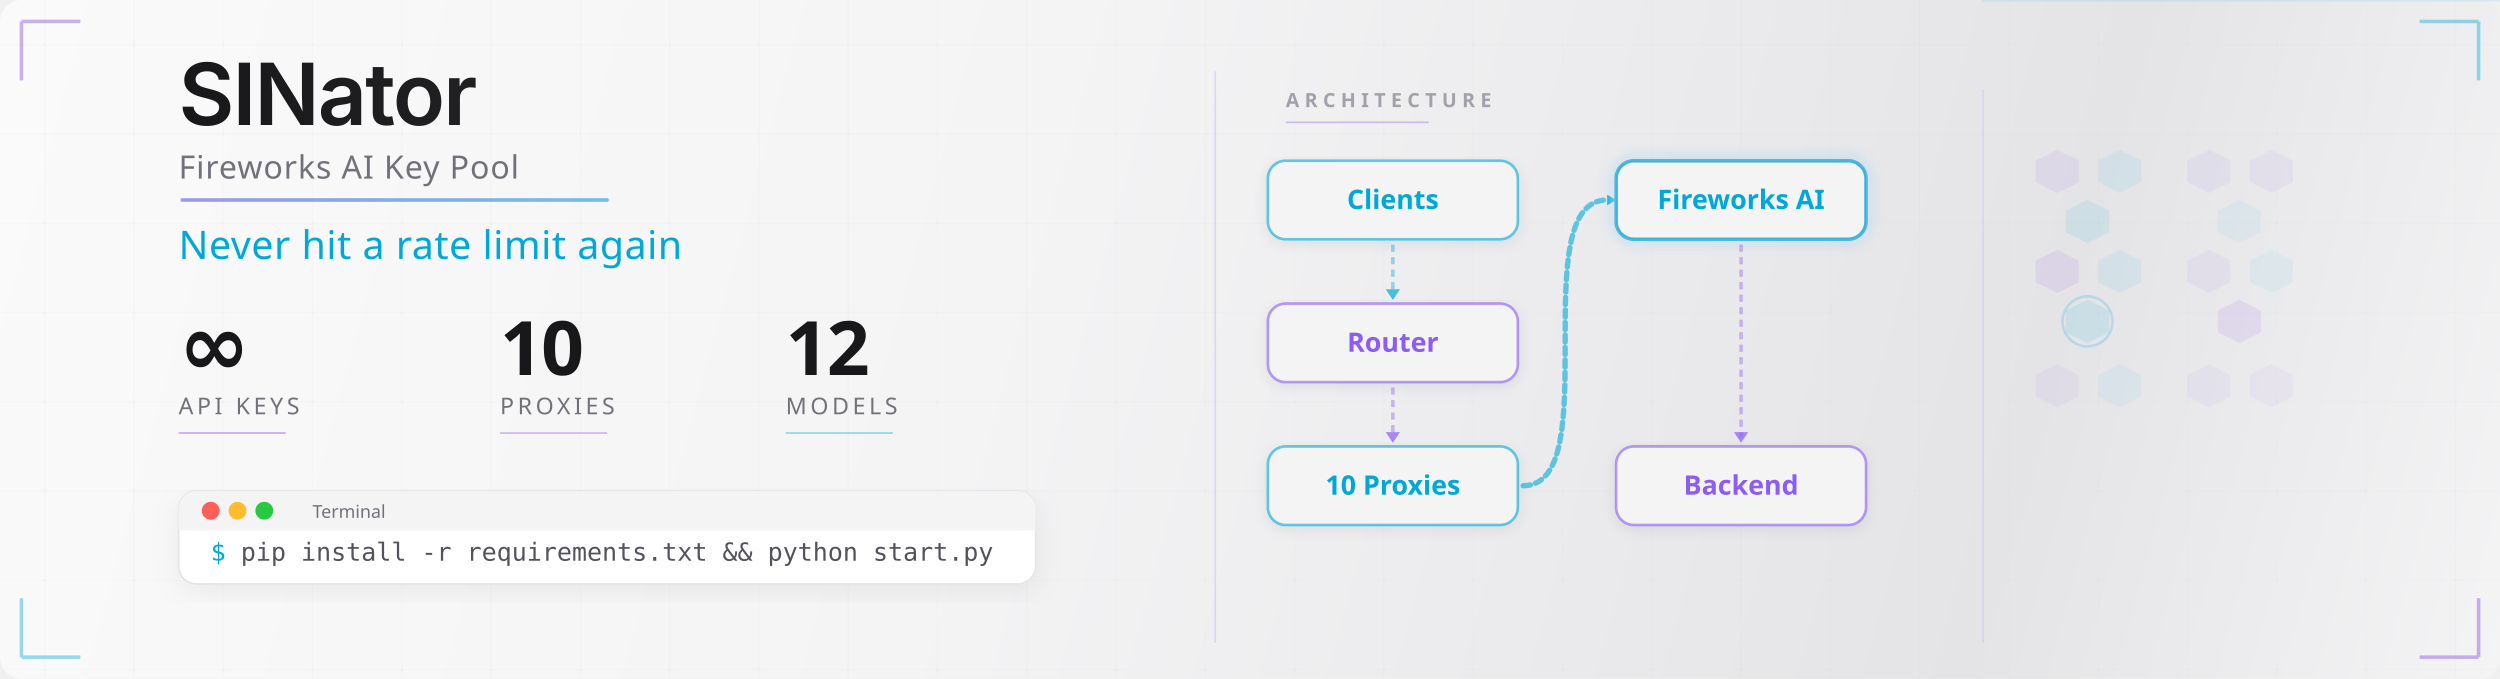
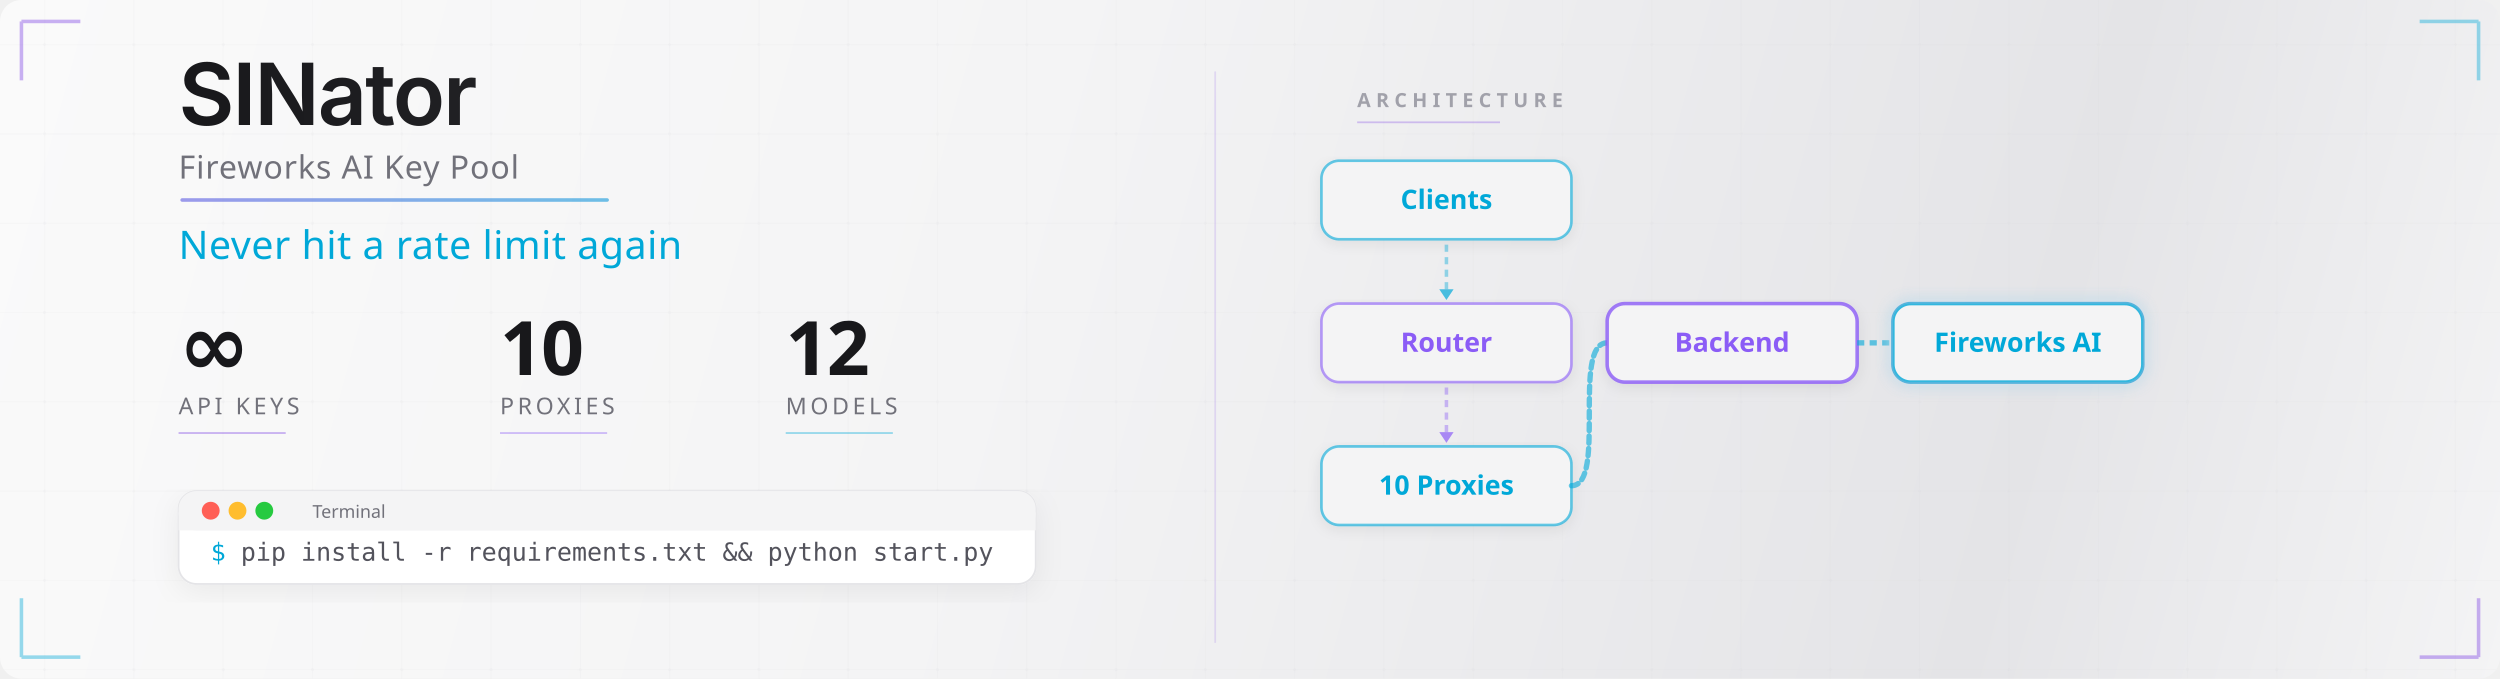
<svg xmlns="http://www.w3.org/2000/svg" width="1400" height="380" viewBox="0 0 1400 380" fill="none">
  <defs>
    <linearGradient id="bgL" x1="0" y1="0" x2="1400" y2="380" gradientUnits="userSpaceOnUse">
      <stop stop-color="#FAFAFA" />
      <stop offset="0.4" stop-color="#F4F4F5" />
      <stop offset="0.8" stop-color="#E4E4E7" />
      <stop offset="1" stop-color="#F4F4F5" />
    </linearGradient>
    <linearGradient id="titleGradL" x1="100" y1="0" x2="600" y2="0" gradientUnits="userSpaceOnUse">
      <stop stop-color="#18181B" />
      <stop offset="0.6" stop-color="#27272A" />
      <stop offset="1" stop-color="#52525B" />
    </linearGradient>
    <linearGradient id="accentL" x1="0" y1="0" x2="400" y2="0" gradientUnits="userSpaceOnUse">
      <stop stop-color="#7B3FE4" />
      <stop offset="1" stop-color="#00A8D8" />
    </linearGradient>
    <linearGradient id="lineGradL" x1="0" y1="0" x2="1400" y2="0">
      <stop stop-color="#7B3FE4" stop-opacity="0" />
      <stop offset="0.15" stop-color="#7B3FE4" stop-opacity="0.4" />
      <stop offset="0.5" stop-color="#00A8D8" stop-opacity="0.5" />
      <stop offset="0.85" stop-color="#7B3FE4" stop-opacity="0.4" />
      <stop offset="1" stop-color="#7B3FE4" stop-opacity="0" />
    </linearGradient>
    <linearGradient id="nodeCyanL" x1="0" y1="0" x2="0" y2="44" gradientUnits="userSpaceOnUse">
      <stop stop-color="#FFFFFF" />
      <stop offset="1" stop-color="#F4F4F5" />
    </linearGradient>
    <linearGradient id="nodePurpleL" x1="0" y1="0" x2="0" y2="44" gradientUnits="userSpaceOnUse">
      <stop stop-color="#FFFFFF" />
      <stop offset="1" stop-color="#F4F4F5" />
    </linearGradient>
    <filter id="glowL" x="-20%" y="-20%" width="140%" height="140%">
      <feGaussianBlur stdDeviation="2" result="blur" />
      <feMerge>
        <feMergeNode in="blur" />
        <feMergeNode in="SourceGraphic" />
      </feMerge>
    </filter>
    <filter id="fireGlowL" x="-30%" y="-30%" width="160%" height="160%">
      <feGaussianBlur stdDeviation="4" result="blur" />
      <feMerge>
        <feMergeNode in="blur" />
        <feMergeNode in="SourceGraphic" />
      </feMerge>
    </filter>
    <filter id="cardShadowL" x="-10%" y="-10%" width="120%" height="130%">
      <feDropShadow dx="0" dy="4" stdDeviation="8" flood-color="#000000" flood-opacity="0.06" />
    </filter>
    <filter id="nodeShadowL" x="-10%" y="-10%" width="120%" height="130%">
      <feDropShadow dx="0" dy="2" stdDeviation="4" flood-color="#000000" flood-opacity="0.08" />
    </filter>
    <pattern id="gridL" x="0" y="0" width="50" height="50" patternUnits="userSpaceOnUse">
      <circle cx="25" cy="25" r="0.8" fill="#D4D4D8" />
      <line x1="25" y1="0" x2="25" y2="50" stroke="#D4D4D8" stroke-width="0.3" />
      <line x1="0" y1="25" x2="50" y2="25" stroke="#D4D4D8" stroke-width="0.3" />
    </pattern>
  </defs>
  <rect width="1400" height="380" fill="url(#bgL)" rx="12" />
  <rect width="1400" height="380" fill="url(#gridL)" rx="12" opacity="0.2" />
  <rect x="60" y="0" width="1280" height="2" fill="url(#lineGradL)" />
  <rect x="60" y="378" width="1280" height="2" fill="url(#lineGradL)" />
  <path d="M12 12 L12 45 M12 12 L45 12" stroke="#7B3FE4" stroke-width="2" opacity="0.4" />
  <path d="M1388 12 L1388 45 M1388 12 L1355 12" stroke="#00A8D8" stroke-width="2" opacity="0.4" />
  <path d="M12 368 L12 335 M12 368 L45 368" stroke="#00A8D8" stroke-width="2" opacity="0.4" />
  <path d="M1388 368 L1388 335 M1388 368 L1355 368" stroke="#7B3FE4" stroke-width="2" opacity="0.4" />
  <text x="100" y="70" font-family="ui-sans-serif, system-ui, -apple-system, BlinkMacSystemFont, 'Segoe UI', sans-serif" font-size="48" font-weight="600" fill="url(#titleGradL)" letter-spacing="-1">SINator</text>
  <text x="100" y="100" font-family="ui-sans-serif, system-ui, sans-serif" font-size="18" font-weight="400" fill="#71717A" letter-spacing="0.5">Fireworks AI Key Pool</text>
  <rect x="101" y="111" width="240" height="2" fill="url(#accentL)" rx="1" opacity="0.6" />
  <text x="100" y="145" font-family="ui-sans-serif, system-ui, sans-serif" font-size="22" font-weight="500" fill="#00A8D8" letter-spacing="0.3">Never hit a rate limit again</text>
  <text x="100" y="210" font-family="ui-sans-serif, system-ui, sans-serif" font-size="48" font-weight="700" fill="#18181B" letter-spacing="-1">∞</text>
  <text x="100" y="232" font-family="ui-sans-serif, system-ui, sans-serif" font-size="13" font-weight="500" fill="#71717A" letter-spacing="2">API KEYS</text>
  <rect x="100" y="242" width="60" height="1" fill="#7B3FE4" opacity="0.4" />
  <text x="280" y="210" font-family="ui-sans-serif, system-ui, sans-serif" font-size="42" font-weight="700" fill="#18181B" letter-spacing="-1">10</text>
  <text x="280" y="232" font-family="ui-sans-serif, system-ui, sans-serif" font-size="13" font-weight="500" fill="#71717A" letter-spacing="2">PROXIES</text>
  <rect x="280" y="242" width="60" height="1" fill="#8B5CF6" opacity="0.4" />
  <text x="440" y="210" font-family="ui-sans-serif, system-ui, sans-serif" font-size="42" font-weight="700" fill="#18181B" letter-spacing="-1">12</text>
  <text x="440" y="232" font-family="ui-sans-serif, system-ui, sans-serif" font-size="13" font-weight="500" fill="#71717A" letter-spacing="2">MODELS</text>
  <rect x="440" y="242" width="60" height="1" fill="#00A8D8" opacity="0.4" />
  <g filter="url(#cardShadowL)">
    <rect x="100" y="275" width="480" height="52" rx="10" fill="#FFFFFF" stroke="#E4E4E7" stroke-width="1" />
    <rect x="100" y="275" width="480" height="22" rx="10" fill="#F4F4F5" />
    <rect x="100" y="287" width="480" height="10" fill="#F4F4F5" />
    <circle cx="118" cy="286" r="5" fill="#FF5F57" />
    <circle cx="133" cy="286" r="5" fill="#FFBD2E" />
    <circle cx="148" cy="286" r="5" fill="#28CA41" />
    <text x="175" y="290" font-family="ui-sans-serif, system-ui, sans-serif" font-size="10" font-weight="500" fill="#71717A">Terminal</text>
    <text x="118" y="314" font-family="ui-monospace, 'SF Mono', Menlo, monospace" font-size="14" font-weight="400" fill="#52525B">
      <tspan fill="#00A8D8">$</tspan> pip install -r requirements.txt &amp;&amp; python start.py</text>
  </g>
  <rect x="680" y="40" width="1" height="320" fill="#7B3FE4" opacity="0.15" />
-   <text x="720" y="60" font-family="ui-sans-serif, system-ui, sans-serif" font-size="11" font-weight="600" fill="#A1A1AA" letter-spacing="3">ARCHITECTURE</text>
-   <rect x="720" y="68" width="80" height="1" fill="#7B3FE4" opacity="0.3" />
+   <text x="760" y="60" font-family="ui-sans-serif, system-ui, sans-serif" font-size="11" font-weight="600" fill="#A1A1AA" letter-spacing="3">ARCHITECTURE</text>
+   <rect x="760" y="68" width="80" height="1" fill="#7B3FE4" opacity="0.3" />
  <g filter="url(#nodeShadowL)">
-     <rect x="710" y="90" width="140" height="44" rx="10" fill="url(#nodeCyanL)" stroke="#00A8D8" stroke-width="1.5" stroke-opacity="0.6">
+     <rect x="740" y="90" width="140" height="44" rx="10" fill="url(#nodeCyanL)" stroke="#00A8D8" stroke-width="1.5" stroke-opacity="0.6">
      <animate attributeName="stroke-opacity" values="0.4;0.9;0.4" dur="4s" begin="0s" repeatCount="indefinite" />
    </rect>
-     <text x="780" y="117" text-anchor="middle" font-family="ui-sans-serif, system-ui, sans-serif" font-size="15" font-weight="600" fill="#00A8D8">Clients</text>
+     <text x="810" y="117" text-anchor="middle" font-family="ui-sans-serif, system-ui, sans-serif" font-size="15" font-weight="600" fill="#00A8D8">Clients</text>
  </g>
-   <line x1="780" y1="137" x2="780" y2="165" stroke="#00A8D8" stroke-width="2" stroke-dasharray="4 3" stroke-opacity="0.4">
+   <line x1="810" y1="137" x2="810" y2="165" stroke="#00A8D8" stroke-width="2" stroke-dasharray="4 3" stroke-opacity="0.4">
    <animate attributeName="stroke-dashoffset" from="0" to="-7" dur="0.5s" repeatCount="indefinite" />
  </line>
-   <polygon points="776,162 780,168 784,162" fill="#00A8D8" opacity="0.7">
+   <polygon points="806,162 810,168 814,162" fill="#00A8D8" opacity="0.7">
    <animate attributeName="opacity" values="0.4;1;0.4" dur="4s" begin="0.5s" repeatCount="indefinite" />
  </polygon>
-   <circle cx="780" cy="137" r="3" fill="#00A8D8" filter="url(#glowL)" opacity="0">
+   <circle cx="810" cy="137" r="3" fill="#00A8D8" filter="url(#glowL)" opacity="0">
    <animate attributeName="cy" values="137;165" dur="1s" begin="0.5s" repeatCount="indefinite" />
    <animate attributeName="opacity" values="0;1;0" dur="1s" begin="0.5s" repeatCount="indefinite" />
  </circle>
  <g filter="url(#nodeShadowL)">
-     <rect x="710" y="170" width="140" height="44" rx="10" fill="url(#nodePurpleL)" stroke="#8B5CF6" stroke-width="1.5" stroke-opacity="0.6">
+     <rect x="740" y="170" width="140" height="44" rx="10" fill="url(#nodePurpleL)" stroke="#8B5CF6" stroke-width="1.5" stroke-opacity="0.6">
      <animate attributeName="stroke-opacity" values="0.4;0.9;0.4" dur="4s" begin="1s" repeatCount="indefinite" />
    </rect>
-     <text x="780" y="197" text-anchor="middle" font-family="ui-sans-serif, system-ui, sans-serif" font-size="15" font-weight="600" fill="#8B5CF6">Router</text>
+     <text x="810" y="197" text-anchor="middle" font-family="ui-sans-serif, system-ui, sans-serif" font-size="15" font-weight="600" fill="#8B5CF6">Router</text>
  </g>
-   <line x1="780" y1="217" x2="780" y2="245" stroke="#8B5CF6" stroke-width="2" stroke-dasharray="4 3" stroke-opacity="0.4">
+   <line x1="810" y1="217" x2="810" y2="245" stroke="#8B5CF6" stroke-width="2" stroke-dasharray="4 3" stroke-opacity="0.4">
    <animate attributeName="stroke-dashoffset" from="0" to="-7" dur="0.5s" begin="0.5s" repeatCount="indefinite" />
  </line>
-   <polygon points="776,242 780,248 784,242" fill="#8B5CF6" opacity="0.7">
+   <polygon points="806,242 810,248 814,242" fill="#8B5CF6" opacity="0.7">
    <animate attributeName="opacity" values="0.4;1;0.4" dur="4s" begin="1.5s" repeatCount="indefinite" />
  </polygon>
-   <circle cx="780" cy="217" r="3" fill="#8B5CF6" filter="url(#glowL)" opacity="0">
+   <circle cx="810" cy="217" r="3" fill="#8B5CF6" filter="url(#glowL)" opacity="0">
    <animate attributeName="cy" values="217;245" dur="1s" begin="1.5s" repeatCount="indefinite" />
    <animate attributeName="opacity" values="0;1;0" dur="1s" begin="1.5s" repeatCount="indefinite" />
  </circle>
  <g filter="url(#nodeShadowL)">
-     <rect x="710" y="250" width="140" height="44" rx="10" fill="url(#nodeCyanL)" stroke="#00A8D8" stroke-width="1.5" stroke-opacity="0.6">
+     <rect x="740" y="250" width="140" height="44" rx="10" fill="url(#nodeCyanL)" stroke="#00A8D8" stroke-width="1.5" stroke-opacity="0.6">
      <animate attributeName="stroke-opacity" values="0.4;0.9;0.4" dur="4s" begin="2s" repeatCount="indefinite" />
    </rect>
-     <text x="780" y="277" text-anchor="middle" font-family="ui-sans-serif, system-ui, sans-serif" font-size="15" font-weight="600" fill="#00A8D8">10 Proxies</text>
+     <text x="810" y="277" text-anchor="middle" font-family="ui-sans-serif, system-ui, sans-serif" font-size="15" font-weight="600" fill="#00A8D8">10 Proxies</text>
  </g>
-   <path d="M 853 272 C 900 272, 853 112, 900 112" stroke="#00A8D8" stroke-width="3" stroke-dasharray="4 3" stroke-opacity="0.6" fill="none" stroke-linecap="round">
+   <path d="M 880 272 C 900 272, 880 192, 900 192" stroke="#00A8D8" stroke-width="3" stroke-dasharray="4 3" stroke-opacity="0.6" fill="none" stroke-linecap="round">
    <animate attributeName="stroke-dashoffset" from="0" to="-7" dur="0.5s" repeatCount="indefinite" />
  </path>
-   <polygon points="900,109 905,112 900,115" fill="#00A8D8" opacity="0.9">
+   <polygon points="900,189 905,192 900,195" fill="#00A8D8" opacity="0.9">
    <animate attributeName="opacity" values="0.4;1;0.4" dur="4s" begin="2.5s" repeatCount="indefinite" />
  </polygon>
-   <circle cx="853" cy="272" r="3" fill="#00A8D8" filter="url(#glowL)" opacity="0">
-     <animate attributeName="cx" values="853;874;876;879;900" dur="1.2s" begin="2.5s" repeatCount="indefinite" keyTimes="0;0.25;0.5;0.75;1" />
-     <animate attributeName="cy" values="272;247;192;115;112" dur="1.2s" begin="2.5s" repeatCount="indefinite" keyTimes="0;0.25;0.5;0.75;1" />
+   <circle cx="880" cy="272" r="3" fill="#00A8D8" filter="url(#glowL)" opacity="0">
+     <animate attributeName="cx" values="880;900;900" dur="1.2s" begin="2.5s" repeatCount="indefinite" keyTimes="0;0.5;1" />
+     <animate attributeName="cy" values="272;272;192" dur="1.2s" begin="2.5s" repeatCount="indefinite" keyTimes="0;0.5;1" />
    <animate attributeName="opacity" values="0;1;1;0" dur="1.2s" begin="2.5s" repeatCount="indefinite" keyTimes="0;0.1;0.8;1" />
  </circle>
-   <g filter="url(#fireGlowL)">
-     <rect x="905" y="90" width="140" height="44" rx="10" fill="url(#nodeCyanL)" stroke="#00A8D8" stroke-width="2" stroke-opacity="0.8">
-       <animate attributeName="stroke-opacity" values="0.5;1;0.5" dur="3s" begin="3.5s" repeatCount="indefinite" />
+   <g filter="url(#nodeShadowL)">
+     <rect x="900" y="170" width="140" height="44" rx="10" fill="url(#nodePurpleL)" stroke="#8B5CF6" stroke-width="2" stroke-opacity="0.8">
+       <animate attributeName="stroke-opacity" values="0.5;1;0.5" dur="3s" begin="3s" repeatCount="indefinite" />
    </rect>
-     <text x="975" y="117" text-anchor="middle" font-family="ui-sans-serif, system-ui, sans-serif" font-size="15" font-weight="700" fill="#00A8D8">Fireworks AI</text>
+     <text x="970" y="197" text-anchor="middle" font-family="ui-sans-serif, system-ui, sans-serif" font-size="15" font-weight="700" fill="#8B5CF6">Backend</text>
  </g>
-   <line x1="975" y1="137" x2="975" y2="245" stroke="#8B5CF6" stroke-width="2" stroke-dasharray="4 3" stroke-opacity="0.4">
-     <animate attributeName="stroke-dashoffset" from="0" to="-7" dur="0.4s" repeatCount="indefinite" />
+   <line x1="1040" y1="192" x2="1060" y2="192" stroke="#00A8D8" stroke-width="3" stroke-dasharray="4 3" stroke-opacity="0.6">
+     <animate attributeName="stroke-dashoffset" from="0" to="-7" dur="0.3s" repeatCount="indefinite" />
  </line>
-   <polygon points="971,242 975,248 979,242" fill="#8B5CF6" opacity="0.7">
+   <polygon points="1060,189 1065,192 1060,195" fill="#00A8D8" opacity="0.9">
    <animate attributeName="opacity" values="0.4;1;0.4" dur="4s" begin="3.5s" repeatCount="indefinite" />
  </polygon>
-   <circle cx="975" cy="137" r="3" fill="#8B5CF6" filter="url(#glowL)" opacity="0">
-     <animate attributeName="cy" values="137;245" dur="0.8s" begin="3.5s" repeatCount="indefinite" />
-     <animate attributeName="opacity" values="0;1;0" dur="0.8s" begin="3.5s" repeatCount="indefinite" />
+   <circle cx="1040" cy="192" r="3" fill="#00A8D8" filter="url(#glowL)" opacity="0">
+     <animate attributeName="cx" values="1040;1060" dur="0.6s" begin="3.5s" repeatCount="indefinite" />
+     <animate attributeName="opacity" values="0;1;0" dur="0.6s" begin="3.5s" repeatCount="indefinite" />
  </circle>
-   <g filter="url(#nodeShadowL)">
-     <rect x="905" y="250" width="140" height="44" rx="10" fill="url(#nodePurpleL)" stroke="#8B5CF6" stroke-width="1.5" stroke-opacity="0.6">
-       <animate attributeName="stroke-opacity" values="0.4;0.9;0.4" dur="4s" begin="3s" repeatCount="indefinite" />
+   <g filter="url(#fireGlowL)">
+     <rect x="1060" y="170" width="140" height="44" rx="10" fill="url(#nodeCyanL)" stroke="#00A8D8" stroke-width="2" stroke-opacity="0.8">
+       <animate attributeName="stroke-opacity" values="0.5;1;0.5" dur="3s" begin="4s" repeatCount="indefinite" />
    </rect>
-     <text x="975" y="277" text-anchor="middle" font-family="ui-sans-serif, system-ui, sans-serif" font-size="15" font-weight="600" fill="#8B5CF6">Backend</text>
+     <text x="1130" y="197" text-anchor="middle" font-family="ui-sans-serif, system-ui, sans-serif" font-size="15" font-weight="700" fill="#00A8D8">Fireworks AI</text>
  </g>
-   <rect x="1110" y="50" width="1" height="310" fill="#7B3FE4" opacity="0.1" />
-   <polygon points="1140,90 1152,84 1164,90 1164,102 1152,108 1140,102" fill="#7B3FE4" opacity="0.08" stroke="#7B3FE4" stroke-width="0.8" stroke-opacity="0.25" />
-   <polygon points="1175,90 1187,84 1199,90 1199,102 1187,108 1175,102" fill="#00A8D8" opacity="0.08" stroke="#00A8D8" stroke-width="0.8" stroke-opacity="0.25" />
-   <polygon points="1157,118 1169,112 1181,118 1181,130 1169,136 1157,130" fill="#00A8D8" opacity="0.1" stroke="#00A8D8" stroke-width="0.8" stroke-opacity="0.3" />
-   <polygon points="1140,146 1152,140 1164,146 1164,158 1152,164 1140,158" fill="#7B3FE4" opacity="0.1" stroke="#7B3FE4" stroke-width="0.8" stroke-opacity="0.3" />
-   <polygon points="1175,146 1187,140 1199,146 1199,158 1187,164 1175,158" fill="#00A8D8" opacity="0.08" stroke="#00A8D8" stroke-width="0.8" stroke-opacity="0.25" />
-   <polygon points="1157,174 1169,168 1181,174 1181,186 1169,192 1157,186" fill="#00A8D8" opacity="0.12" stroke="#00A8D8" stroke-width="1" stroke-opacity="0.35" />
-   <polygon points="1225,90 1237,84 1249,90 1249,102 1237,108 1225,102" fill="#4F46E5" opacity="0.06" stroke="#4F46E5" stroke-width="0.8" stroke-opacity="0.15" />
-   <polygon points="1260,90 1272,84 1284,90 1284,102 1272,108 1260,102" fill="#7B3FE4" opacity="0.06" stroke="#7B3FE4" stroke-width="0.8" stroke-opacity="0.15" />
-   <polygon points="1242,118 1254,112 1266,118 1266,130 1254,136 1242,130" fill="#00A8D8" opacity="0.06" stroke="#00A8D8" stroke-width="0.8" stroke-opacity="0.15" />
-   <polygon points="1225,146 1237,140 1249,146 1249,158 1237,164 1225,158" fill="#7B3FE4" opacity="0.06" stroke="#7B3FE4" stroke-width="0.8" stroke-opacity="0.15" />
-   <polygon points="1260,146 1272,140 1284,146 1284,158 1272,164 1260,158" fill="#00A8D8" opacity="0.06" stroke="#00A8D8" stroke-width="0.8" stroke-opacity="0.15" />
-   <polygon points="1242,174 1254,168 1266,174 1266,186 1254,192 1242,186" fill="#7B3FE4" opacity="0.1" stroke="#7B3FE4" stroke-width="1" stroke-opacity="0.25" />
-   <polygon points="1140,210 1152,204 1164,210 1164,222 1152,228 1140,222" fill="#7B3FE4" opacity="0.06" stroke="#7B3FE4" stroke-width="0.8" stroke-opacity="0.15" />
-   <polygon points="1175,210 1187,204 1199,210 1199,222 1187,228 1175,222" fill="#00A8D8" opacity="0.06" stroke="#00A8D8" stroke-width="0.8" stroke-opacity="0.15" />
-   <polygon points="1225,210 1237,204 1249,210 1249,222 1237,228 1225,222" fill="#4F46E5" opacity="0.05" stroke="#4F46E5" stroke-width="0.8" stroke-opacity="0.12" />
-   <polygon points="1260,210 1272,204 1284,210 1284,222 1272,228 1260,222" fill="#7B3FE4" opacity="0.05" stroke="#7B3FE4" stroke-width="0.8" stroke-opacity="0.12" />
-   <circle cx="1169" cy="180" r="14" fill="none" stroke="#00A8D8" stroke-width="1.5" opacity="0.2">
-     <animate attributeName="r" values="14;28;14" dur="3s" repeatCount="indefinite" />
-     <animate attributeName="opacity" values="0.25;0;0.25" dur="3s" repeatCount="indefinite" />
-   </circle>
-   <rect x="1110" y="0" width="290" height="1" fill="#00A8D8" opacity="0.1">
-     <animate attributeName="y" values="0;380;0" dur="12s" repeatCount="indefinite" />
-     <animate attributeName="opacity" values="0;0.15;0" dur="12s" repeatCount="indefinite" />
-   </rect>
</svg>
